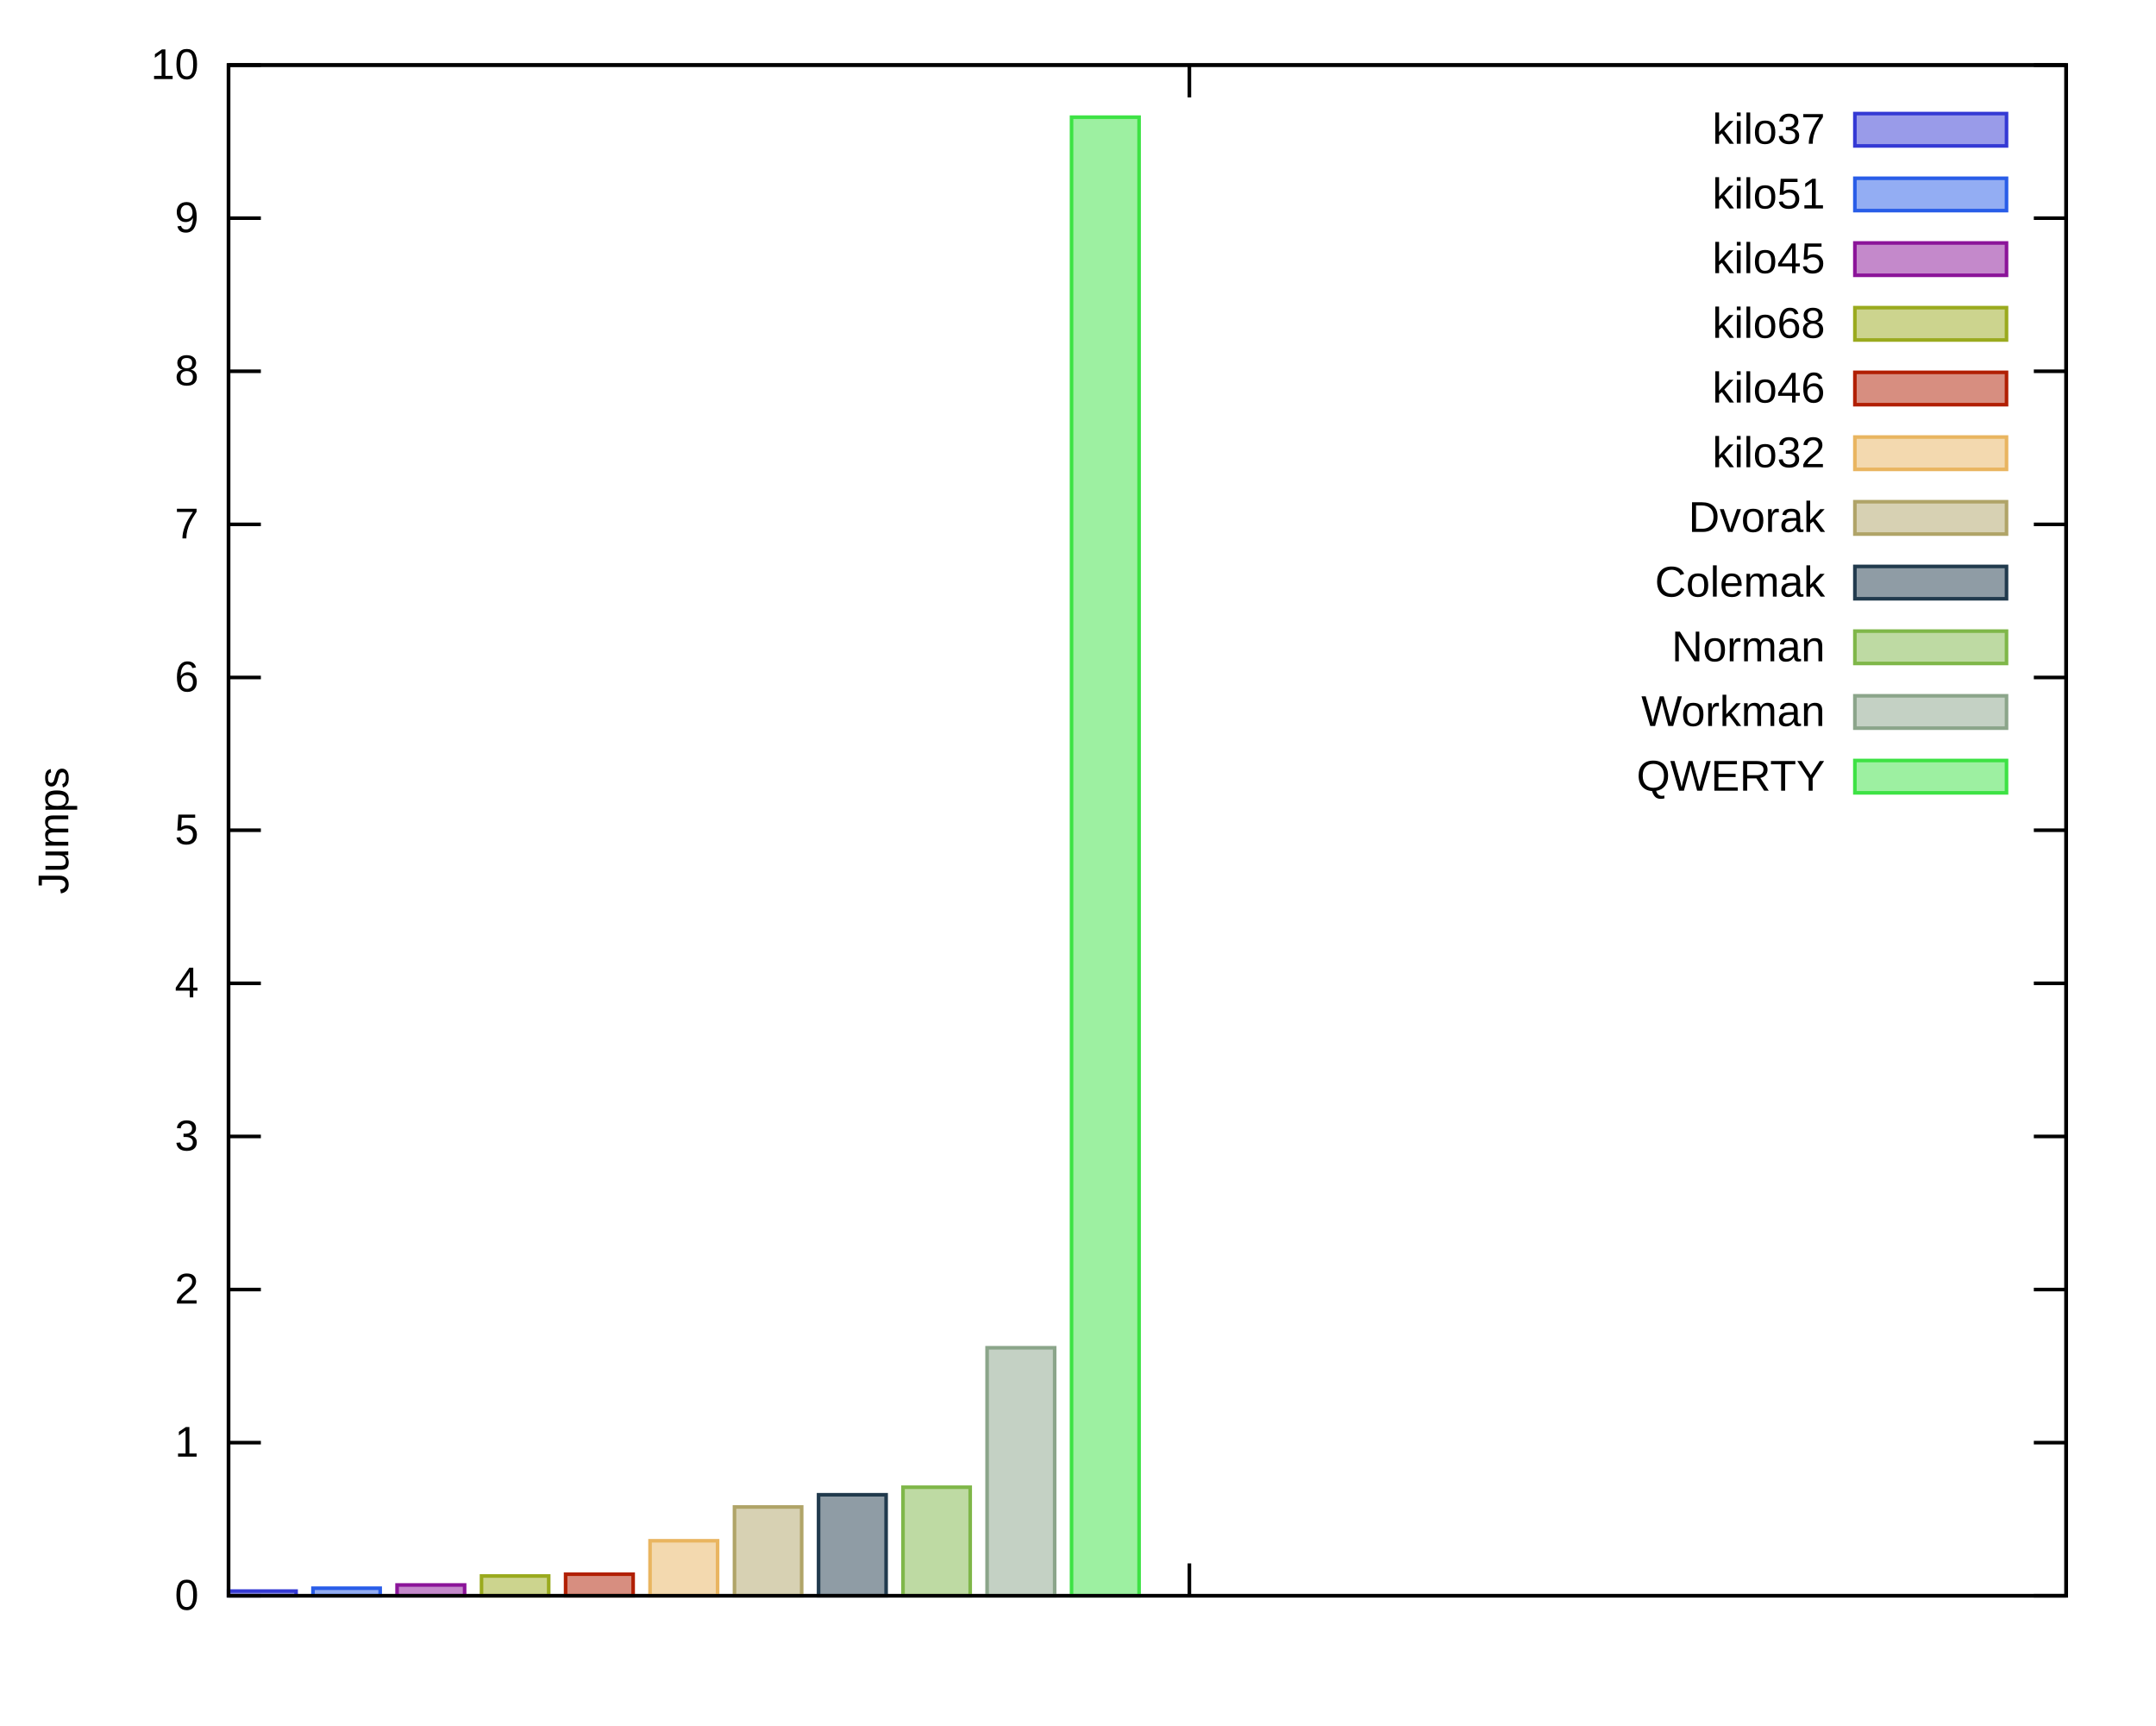
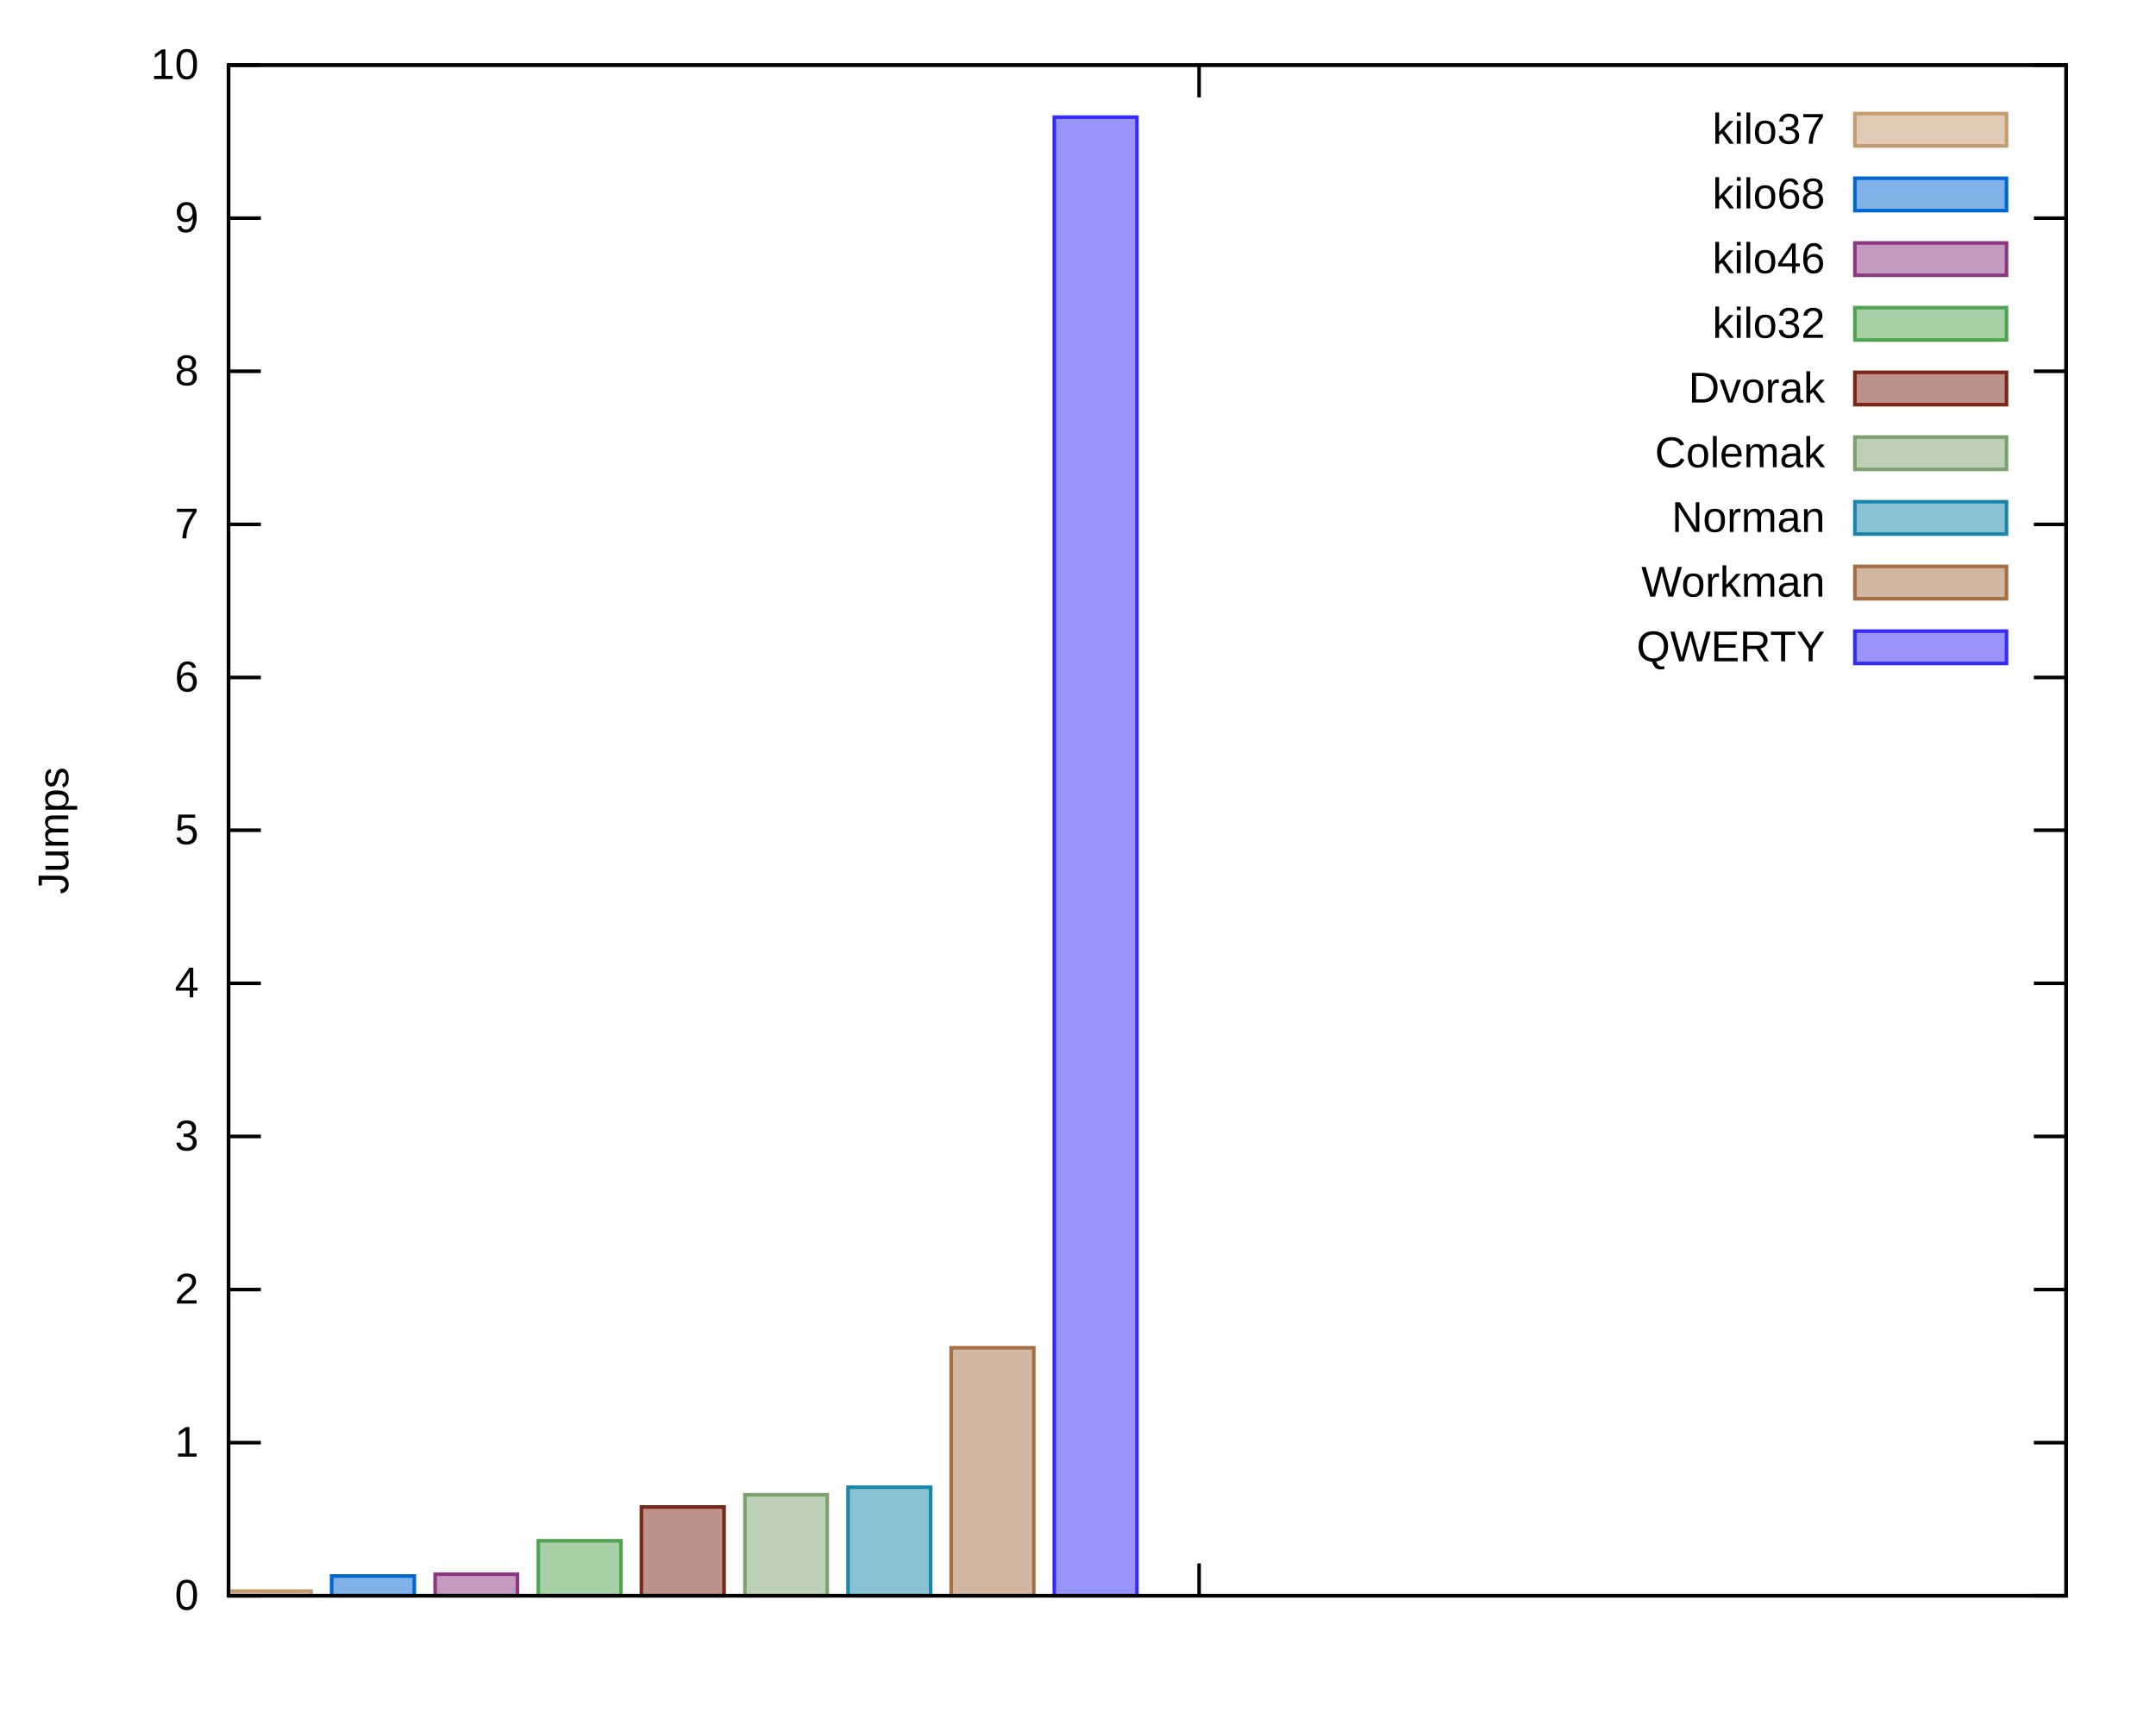
<svg xmlns="http://www.w3.org/2000/svg" xmlns:xlink="http://www.w3.org/1999/xlink" width="600" height="480" viewBox="0 0 600 480">
  <g id="gnuplot_canvas">
    <rect x="0" y="0" width="600" height="480" fill="none" />
    <defs>
      <circle id="gpDot" r="0.5" stroke-width="0.5" stroke="currentColor" />
      <path id="gpPt0" stroke-width="0.222" stroke="currentColor" d="M-1,0 h2 M0,-1 v2" />
      <path id="gpPt1" stroke-width="0.222" stroke="currentColor" d="M-1,-1 L1,1 M1,-1 L-1,1" />
      <path id="gpPt2" stroke-width="0.222" stroke="currentColor" d="M-1,0 L1,0 M0,-1 L0,1 M-1,-1 L1,1 M-1,1 L1,-1" />
      <rect id="gpPt3" stroke-width="0.222" stroke="currentColor" x="-1" y="-1" width="2" height="2" />
      <rect id="gpPt4" stroke-width="0.222" stroke="currentColor" fill="currentColor" x="-1" y="-1" width="2" height="2" />
      <circle id="gpPt5" stroke-width="0.222" stroke="currentColor" cx="0" cy="0" r="1" />
      <use xlink:href="#gpPt5" id="gpPt6" fill="currentColor" stroke="none" />
      <path id="gpPt7" stroke-width="0.222" stroke="currentColor" d="M0,-1.33 L-1.33,0.67 L1.33,0.67 z" />
      <use xlink:href="#gpPt7" id="gpPt8" fill="currentColor" stroke="none" />
      <use xlink:href="#gpPt7" id="gpPt9" stroke="currentColor" transform="rotate(180)" />
      <use xlink:href="#gpPt9" id="gpPt10" fill="currentColor" stroke="none" />
      <use xlink:href="#gpPt3" id="gpPt11" stroke="currentColor" transform="rotate(45)" />
      <use xlink:href="#gpPt11" id="gpPt12" fill="currentColor" stroke="none" />
      <path id="gpPt13" stroke-width="0.222" stroke="currentColor" d="M0,1.330 L1.265,0.411 L0.782,-1.067 L-0.782,-1.076 L-1.265,0.411 z" />
      <use xlink:href="#gpPt13" id="gpPt14" fill="currentColor" stroke="none" />
      <filter id="textbox" filterUnits="objectBoundingBox" x="0" y="0" height="1" width="1">
        <feFlood flood-color="white" flood-opacity="1" result="bgnd" />
        <feComposite in="SourceGraphic" in2="bgnd" operator="atop" />
      </filter>
      <filter id="greybox" filterUnits="objectBoundingBox" x="0" y="0" height="1" width="1">
        <feFlood flood-color="lightgrey" flood-opacity="1" result="grey" />
        <feComposite in="SourceGraphic" in2="grey" operator="atop" />
      </filter>
    </defs>
    <g fill="none" color="white" stroke="currentColor" stroke-width="1.00" stroke-linecap="butt" stroke-linejoin="miter">
</g>
    <g fill="none" color="black" stroke="currentColor" stroke-width="1.00" stroke-linecap="butt" stroke-linejoin="miter">
      <path stroke="black" d="M63.6,444.0 L72.6,444.0 M575.0,444.0 L566.0,444.0  " />
      <g transform="translate(55.3,447.9)" stroke="none" fill="black" font-family="Arial" font-size="12.00" text-anchor="end">
        <text>
          <tspan font-family="Arial"> 0</tspan>
        </text>
      </g>
    </g>
    <g fill="none" color="black" stroke="currentColor" stroke-width="1.00" stroke-linecap="butt" stroke-linejoin="miter">
      <path stroke="black" d="M63.6,401.4 L72.6,401.4 M575.0,401.4 L566.0,401.4  " />
      <g transform="translate(55.3,405.3)" stroke="none" fill="black" font-family="Arial" font-size="12.00" text-anchor="end">
        <text>
          <tspan font-family="Arial"> 1</tspan>
        </text>
      </g>
    </g>
    <g fill="none" color="black" stroke="currentColor" stroke-width="1.00" stroke-linecap="butt" stroke-linejoin="miter">
      <path stroke="black" d="M63.6,358.8 L72.6,358.8 M575.0,358.8 L566.0,358.8  " />
      <g transform="translate(55.3,362.7)" stroke="none" fill="black" font-family="Arial" font-size="12.00" text-anchor="end">
        <text>
          <tspan font-family="Arial"> 2</tspan>
        </text>
      </g>
    </g>
    <g fill="none" color="black" stroke="currentColor" stroke-width="1.00" stroke-linecap="butt" stroke-linejoin="miter">
      <path stroke="black" d="M63.6,316.2 L72.6,316.2 M575.0,316.2 L566.0,316.2  " />
      <g transform="translate(55.3,320.1)" stroke="none" fill="black" font-family="Arial" font-size="12.00" text-anchor="end">
        <text>
          <tspan font-family="Arial"> 3</tspan>
        </text>
      </g>
    </g>
    <g fill="none" color="black" stroke="currentColor" stroke-width="1.00" stroke-linecap="butt" stroke-linejoin="miter">
      <path stroke="black" d="M63.6,273.6 L72.6,273.6 M575.0,273.6 L566.0,273.6  " />
      <g transform="translate(55.3,277.5)" stroke="none" fill="black" font-family="Arial" font-size="12.00" text-anchor="end">
        <text>
          <tspan font-family="Arial"> 4</tspan>
        </text>
      </g>
    </g>
    <g fill="none" color="black" stroke="currentColor" stroke-width="1.00" stroke-linecap="butt" stroke-linejoin="miter">
      <path stroke="black" d="M63.6,231.0 L72.6,231.0 M575.0,231.0 L566.0,231.0  " />
      <g transform="translate(55.3,234.9)" stroke="none" fill="black" font-family="Arial" font-size="12.00" text-anchor="end">
        <text>
          <tspan font-family="Arial"> 5</tspan>
        </text>
      </g>
    </g>
    <g fill="none" color="black" stroke="currentColor" stroke-width="1.00" stroke-linecap="butt" stroke-linejoin="miter">
      <path stroke="black" d="M63.6,188.5 L72.6,188.5 M575.0,188.5 L566.0,188.5  " />
      <g transform="translate(55.3,192.4)" stroke="none" fill="black" font-family="Arial" font-size="12.00" text-anchor="end">
        <text>
          <tspan font-family="Arial"> 6</tspan>
        </text>
      </g>
    </g>
    <g fill="none" color="black" stroke="currentColor" stroke-width="1.00" stroke-linecap="butt" stroke-linejoin="miter">
      <path stroke="black" d="M63.6,145.9 L72.6,145.9 M575.0,145.9 L566.0,145.9  " />
      <g transform="translate(55.3,149.8)" stroke="none" fill="black" font-family="Arial" font-size="12.00" text-anchor="end">
        <text>
          <tspan font-family="Arial"> 7</tspan>
        </text>
      </g>
    </g>
    <g fill="none" color="black" stroke="currentColor" stroke-width="1.00" stroke-linecap="butt" stroke-linejoin="miter">
      <path stroke="black" d="M63.6,103.3 L72.6,103.3 M575.0,103.3 L566.0,103.3  " />
      <g transform="translate(55.3,107.2)" stroke="none" fill="black" font-family="Arial" font-size="12.00" text-anchor="end">
        <text>
          <tspan font-family="Arial"> 8</tspan>
        </text>
      </g>
    </g>
    <g fill="none" color="black" stroke="currentColor" stroke-width="1.00" stroke-linecap="butt" stroke-linejoin="miter">
      <path stroke="black" d="M63.6,60.7 L72.6,60.7 M575.0,60.7 L566.0,60.7  " />
      <g transform="translate(55.3,64.6)" stroke="none" fill="black" font-family="Arial" font-size="12.00" text-anchor="end">
        <text>
          <tspan font-family="Arial"> 9</tspan>
        </text>
      </g>
    </g>
    <g fill="none" color="black" stroke="currentColor" stroke-width="1.00" stroke-linecap="butt" stroke-linejoin="miter">
      <path stroke="black" d="M63.6,18.1 L72.6,18.1 M575.0,18.1 L566.0,18.1  " />
      <g transform="translate(55.3,22.0)" stroke="none" fill="black" font-family="Arial" font-size="12.00" text-anchor="end">
        <text>
          <tspan font-family="Arial"> 10</tspan>
        </text>
      </g>
    </g>
    <g fill="none" color="black" stroke="currentColor" stroke-width="1.00" stroke-linecap="butt" stroke-linejoin="miter">
-       <path stroke="black" d="M331.0,444.0 L331.0,435.0 M331.0,18.1 L331.0,27.1  " />
-       <g transform="translate(331.0,465.9)" stroke="none" fill="black" font-family="Arial" font-size="12.00" text-anchor="middle">
+       <path stroke="black" d="M333.7,444.0 L333.7,435.0 M333.7,18.1 L333.7,27.1  " />
+       <g transform="translate(333.7,465.9)" stroke="none" fill="black" font-family="Arial" font-size="12.00" text-anchor="middle">
        <text />
      </g>
    </g>
    <g fill="none" color="black" stroke="currentColor" stroke-width="1.00" stroke-linecap="butt" stroke-linejoin="miter">
</g>
    <g fill="none" color="black" stroke="currentColor" stroke-width="1.00" stroke-linecap="butt" stroke-linejoin="miter">
      <path stroke="black" d="M63.6,18.1 L63.6,444.0 L575.0,444.0 L575.0,18.1 L63.6,18.1 Z  " />
    </g>
    <g fill="none" color="black" stroke="currentColor" stroke-width="1.00" stroke-linecap="butt" stroke-linejoin="miter">
      <g transform="translate(19.0,231.1) rotate(270)" stroke="none" fill="black" font-family="Arial" font-size="12.00" text-anchor="middle">
        <text>
          <tspan font-family="Arial">Jumps</tspan>
        </text>
      </g>
    </g>
    <g fill="none" color="black" stroke="currentColor" stroke-width="1.00" stroke-linecap="butt" stroke-linejoin="miter">
</g>
    <g id="gnuplot_plot_1">
      <g fill="none" color="black" stroke="currentColor" stroke-width="1.00" stroke-linecap="butt" stroke-linejoin="miter">
        <g transform="translate(507.9,40.0)" stroke="none" fill="black" font-family="Arial" font-size="12.00" text-anchor="end">
          <text>
            <tspan font-family="Arial">kilo37</tspan>
          </text>
        </g>
      </g>
      <g fill="none" color="black" stroke="currentColor" stroke-width="1.00" stroke-linecap="butt" stroke-linejoin="miter">
        <g stroke="none" shape-rendering="crispEdges">
-           <polygon fill="rgb( 52,  57, 212)" fill-opacity="0.5" points="516.2,40.6 558.4,40.6 558.4,31.6 516.2,31.6 " />
-         </g>
-         <path stroke="rgb( 52,  57, 212)" d="M516.2,40.6 L558.4,40.6 L558.4,31.6 L516.2,31.6 L516.2,40.6 Z  " />
-       </g>
-       <g fill="none" color="black" stroke="currentColor" stroke-width="1.00" stroke-linecap="butt" stroke-linejoin="miter">
-         <g stroke="none" shape-rendering="crispEdges">
-           <polygon fill="rgb( 52,  57, 212)" fill-opacity="0.5" points="63.6,444.0 82.5,444.0 82.5,442.6 63.6,442.6 " />
-         </g>
-         <path stroke="rgb( 52,  57, 212)" d="M63.6,444.0 L63.6,442.7 L82.4,442.7 L82.4,444.0 L63.6,444.0 Z  " />
+           <polygon fill="rgb(195, 155, 111)" fill-opacity="0.5" points="516.2,40.6 558.4,40.6 558.4,31.6 516.2,31.6 " />
+         </g>
+         <path stroke="rgb(195, 155, 111)" d="M516.2,40.6 L558.4,40.6 L558.4,31.6 L516.2,31.6 L516.2,40.6 Z  " />
+       </g>
+       <g fill="none" color="black" stroke="currentColor" stroke-width="1.00" stroke-linecap="butt" stroke-linejoin="miter">
+         <g stroke="none" shape-rendering="crispEdges">
+           <polygon fill="rgb(195, 155, 111)" fill-opacity="0.5" points="63.6,444.0 86.7,444.0 86.7,442.6 63.6,442.6 " />
+         </g>
+         <path stroke="rgb(195, 155, 111)" d="M63.6,444.0 L63.6,442.7 L86.6,442.7 L86.6,444.0 L63.6,444.0 Z  " />
      </g>
    </g>
    <g id="gnuplot_plot_2">
      <g fill="none" color="black" stroke="currentColor" stroke-width="1.00" stroke-linecap="butt" stroke-linejoin="miter">
        <g transform="translate(507.9,58.0)" stroke="none" fill="black" font-family="Arial" font-size="12.00" text-anchor="end">
          <text>
-             <tspan font-family="Arial">kilo51</tspan>
-           </text>
-         </g>
-       </g>
-       <g fill="none" color="black" stroke="currentColor" stroke-width="1.00" stroke-linecap="butt" stroke-linejoin="miter">
-         <g stroke="none" shape-rendering="crispEdges">
-           <polygon fill="rgb( 41,  93, 232)" fill-opacity="0.5" points="516.2,58.6 558.4,58.6 558.4,49.6 516.2,49.6 " />
-         </g>
-         <path stroke="rgb( 41,  93, 232)" d="M516.2,58.6 L558.4,58.6 L558.4,49.6 L516.2,49.6 L516.2,58.6 Z  " />
-       </g>
-       <g fill="none" color="black" stroke="currentColor" stroke-width="1.00" stroke-linecap="butt" stroke-linejoin="miter">
-         <g stroke="none" shape-rendering="crispEdges">
-           <polygon fill="rgb( 41,  93, 232)" fill-opacity="0.5" points="87.1,444.0 105.9,444.0 105.9,441.8 87.1,441.8 " />
-         </g>
-         <path stroke="rgb( 41,  93, 232)" d="M87.1,444.0 L87.1,441.9 L105.8,441.9 L105.8,444.0 L87.1,444.0 Z  " />
+             <tspan font-family="Arial">kilo68</tspan>
+           </text>
+         </g>
+       </g>
+       <g fill="none" color="black" stroke="currentColor" stroke-width="1.00" stroke-linecap="butt" stroke-linejoin="miter">
+         <g stroke="none" shape-rendering="crispEdges">
+           <polygon fill="rgb(  2, 102, 208)" fill-opacity="0.5" points="516.2,58.6 558.4,58.6 558.4,49.6 516.2,49.6 " />
+         </g>
+         <path stroke="rgb(  2, 102, 208)" d="M516.2,58.6 L558.4,58.6 L558.4,49.6 L516.2,49.6 L516.2,58.6 Z  " />
+       </g>
+       <g fill="none" color="black" stroke="currentColor" stroke-width="1.00" stroke-linecap="butt" stroke-linejoin="miter">
+         <g stroke="none" shape-rendering="crispEdges">
+           <polygon fill="rgb(  2, 102, 208)" fill-opacity="0.5" points="92.3,444.0 115.4,444.0 115.4,438.4 92.3,438.4 " />
+         </g>
+         <path stroke="rgb(  2, 102, 208)" d="M92.3,444.0 L92.3,438.5 L115.3,438.5 L115.3,444.0 L92.3,444.0 Z  " />
      </g>
    </g>
    <g id="gnuplot_plot_3">
      <g fill="none" color="black" stroke="currentColor" stroke-width="1.00" stroke-linecap="butt" stroke-linejoin="miter">
        <g transform="translate(507.9,76.0)" stroke="none" fill="black" font-family="Arial" font-size="12.00" text-anchor="end">
          <text>
-             <tspan font-family="Arial">kilo45</tspan>
-           </text>
-         </g>
-       </g>
-       <g fill="none" color="black" stroke="currentColor" stroke-width="1.00" stroke-linecap="butt" stroke-linejoin="miter">
-         <g stroke="none" shape-rendering="crispEdges">
-           <polygon fill="rgb(139,  20, 153)" fill-opacity="0.5" points="516.2,76.6 558.4,76.6 558.4,67.6 516.2,67.6 " />
-         </g>
-         <path stroke="rgb(139,  20, 153)" d="M516.2,76.6 L558.4,76.6 L558.4,67.6 L516.2,67.6 L516.2,76.6 Z  " />
-       </g>
-       <g fill="none" color="black" stroke="currentColor" stroke-width="1.00" stroke-linecap="butt" stroke-linejoin="miter">
-         <g stroke="none" shape-rendering="crispEdges">
-           <polygon fill="rgb(139,  20, 153)" fill-opacity="0.5" points="110.5,444.0 129.4,444.0 129.4,440.9 110.5,440.9 " />
-         </g>
-         <path stroke="rgb(139,  20, 153)" d="M110.5,444.0 L110.5,441.0 L129.3,441.0 L129.3,444.0 L110.5,444.0 Z  " />
+             <tspan font-family="Arial">kilo46</tspan>
+           </text>
+         </g>
+       </g>
+       <g fill="none" color="black" stroke="currentColor" stroke-width="1.00" stroke-linecap="butt" stroke-linejoin="miter">
+         <g stroke="none" shape-rendering="crispEdges">
+           <polygon fill="rgb(139,  56, 129)" fill-opacity="0.5" points="516.2,76.6 558.4,76.6 558.4,67.6 516.2,67.6 " />
+         </g>
+         <path stroke="rgb(139,  56, 129)" d="M516.2,76.6 L558.4,76.6 L558.4,67.6 L516.2,67.6 L516.2,76.6 Z  " />
+       </g>
+       <g fill="none" color="black" stroke="currentColor" stroke-width="1.00" stroke-linecap="butt" stroke-linejoin="miter">
+         <g stroke="none" shape-rendering="crispEdges">
+           <polygon fill="rgb(139,  56, 129)" fill-opacity="0.5" points="121.1,444.0 144.1,444.0 144.1,437.9 121.1,437.9 " />
+         </g>
+         <path stroke="rgb(139,  56, 129)" d="M121.1,444.0 L121.1,438.0 L144.0,438.0 L144.0,444.0 L121.1,444.0 Z  " />
      </g>
    </g>
    <g id="gnuplot_plot_4">
      <g fill="none" color="black" stroke="currentColor" stroke-width="1.00" stroke-linecap="butt" stroke-linejoin="miter">
        <g transform="translate(507.9,94.0)" stroke="none" fill="black" font-family="Arial" font-size="12.00" text-anchor="end">
          <text>
-             <tspan font-family="Arial">kilo68</tspan>
-           </text>
-         </g>
-       </g>
-       <g fill="none" color="black" stroke="currentColor" stroke-width="1.00" stroke-linecap="butt" stroke-linejoin="miter">
-         <g stroke="none" shape-rendering="crispEdges">
-           <polygon fill="rgb(154, 170,  30)" fill-opacity="0.5" points="516.2,94.6 558.4,94.6 558.4,85.6 516.2,85.6 " />
-         </g>
-         <path stroke="rgb(154, 170,  30)" d="M516.2,94.6 L558.4,94.6 L558.4,85.6 L516.2,85.6 L516.2,94.6 Z  " />
-       </g>
-       <g fill="none" color="black" stroke="currentColor" stroke-width="1.00" stroke-linecap="butt" stroke-linejoin="miter">
-         <g stroke="none" shape-rendering="crispEdges">
-           <polygon fill="rgb(154, 170,  30)" fill-opacity="0.5" points="134.0,444.0 152.8,444.0 152.8,438.4 134.0,438.4 " />
-         </g>
-         <path stroke="rgb(154, 170,  30)" d="M134.0,444.0 L134.0,438.5 L152.7,438.5 L152.7,444.0 L134.0,444.0 Z  " />
+             <tspan font-family="Arial">kilo32</tspan>
+           </text>
+         </g>
+       </g>
+       <g fill="none" color="black" stroke="currentColor" stroke-width="1.00" stroke-linecap="butt" stroke-linejoin="miter">
+         <g stroke="none" shape-rendering="crispEdges">
+           <polygon fill="rgb( 80, 163,  80)" fill-opacity="0.5" points="516.2,94.6 558.4,94.6 558.4,85.6 516.2,85.6 " />
+         </g>
+         <path stroke="rgb( 80, 163,  80)" d="M516.2,94.6 L558.4,94.6 L558.4,85.6 L516.2,85.6 L516.2,94.6 Z  " />
+       </g>
+       <g fill="none" color="black" stroke="currentColor" stroke-width="1.00" stroke-linecap="butt" stroke-linejoin="miter">
+         <g stroke="none" shape-rendering="crispEdges">
+           <polygon fill="rgb( 80, 163,  80)" fill-opacity="0.5" points="149.8,444.0 172.9,444.0 172.9,428.6 149.8,428.6 " />
+         </g>
+         <path stroke="rgb( 80, 163,  80)" d="M149.8,444.0 L149.8,428.7 L172.8,428.7 L172.8,444.0 L149.8,444.0 Z  " />
      </g>
    </g>
    <g id="gnuplot_plot_5">
      <g fill="none" color="black" stroke="currentColor" stroke-width="1.00" stroke-linecap="butt" stroke-linejoin="miter">
        <g transform="translate(507.9,112.0)" stroke="none" fill="black" font-family="Arial" font-size="12.00" text-anchor="end">
          <text>
-             <tspan font-family="Arial">kilo46</tspan>
-           </text>
-         </g>
-       </g>
-       <g fill="none" color="black" stroke="currentColor" stroke-width="1.00" stroke-linecap="butt" stroke-linejoin="miter">
-         <g stroke="none" shape-rendering="crispEdges">
-           <polygon fill="rgb(177,  31,   3)" fill-opacity="0.5" points="516.2,112.6 558.4,112.6 558.4,103.6 516.2,103.6 " />
-         </g>
-         <path stroke="rgb(177,  31,   3)" d="M516.2,112.6 L558.4,112.6 L558.4,103.6 L516.2,103.6 L516.2,112.6 Z  " />
-       </g>
-       <g fill="none" color="black" stroke="currentColor" stroke-width="1.00" stroke-linecap="butt" stroke-linejoin="miter">
-         <g stroke="none" shape-rendering="crispEdges">
-           <polygon fill="rgb(177,  31,   3)" fill-opacity="0.5" points="157.4,444.0 176.3,444.0 176.3,437.9 157.4,437.9 " />
-         </g>
-         <path stroke="rgb(177,  31,   3)" d="M157.4,444.0 L157.4,438.0 L176.2,438.0 L176.2,444.0 L157.4,444.0 Z  " />
+             <tspan font-family="Arial">Dvorak</tspan>
+           </text>
+         </g>
+       </g>
+       <g fill="none" color="black" stroke="currentColor" stroke-width="1.00" stroke-linecap="butt" stroke-linejoin="miter">
+         <g stroke="none" shape-rendering="crispEdges">
+           <polygon fill="rgb(122,  39,  23)" fill-opacity="0.5" points="516.2,112.6 558.4,112.6 558.4,103.6 516.2,103.6 " />
+         </g>
+         <path stroke="rgb(122,  39,  23)" d="M516.2,112.6 L558.4,112.6 L558.4,103.6 L516.2,103.6 L516.2,112.6 Z  " />
+       </g>
+       <g fill="none" color="black" stroke="currentColor" stroke-width="1.00" stroke-linecap="butt" stroke-linejoin="miter">
+         <g stroke="none" shape-rendering="crispEdges">
+           <polygon fill="rgb(122,  39,  23)" fill-opacity="0.5" points="178.5,444.0 201.6,444.0 201.6,419.2 178.5,419.2 " />
+         </g>
+         <path stroke="rgb(122,  39,  23)" d="M178.5,444.0 L178.5,419.3 L201.5,419.3 L201.5,444.0 L178.5,444.0 Z  " />
      </g>
    </g>
    <g id="gnuplot_plot_6">
      <g fill="none" color="black" stroke="currentColor" stroke-width="1.00" stroke-linecap="butt" stroke-linejoin="miter">
        <g transform="translate(507.9,130.0)" stroke="none" fill="black" font-family="Arial" font-size="12.00" text-anchor="end">
          <text>
-             <tspan font-family="Arial">kilo32</tspan>
-           </text>
-         </g>
-       </g>
-       <g fill="none" color="black" stroke="currentColor" stroke-width="1.00" stroke-linecap="butt" stroke-linejoin="miter">
-         <g stroke="none" shape-rendering="crispEdges">
-           <polygon fill="rgb(233, 181,  96)" fill-opacity="0.5" points="516.2,130.6 558.4,130.6 558.4,121.6 516.2,121.6 " />
-         </g>
-         <path stroke="rgb(233, 181,  96)" d="M516.2,130.6 L558.4,130.6 L558.4,121.6 L516.2,121.6 L516.2,130.6 Z  " />
-       </g>
-       <g fill="none" color="black" stroke="currentColor" stroke-width="1.00" stroke-linecap="butt" stroke-linejoin="miter">
-         <g stroke="none" shape-rendering="crispEdges">
-           <polygon fill="rgb(233, 181,  96)" fill-opacity="0.5" points="180.9,444.0 199.8,444.0 199.8,428.6 180.9,428.6 " />
-         </g>
-         <path stroke="rgb(233, 181,  96)" d="M180.9,444.0 L180.9,428.7 L199.7,428.7 L199.7,444.0 L180.9,444.0 Z  " />
+             <tspan font-family="Arial">Colemak</tspan>
+           </text>
+         </g>
+       </g>
+       <g fill="none" color="black" stroke="currentColor" stroke-width="1.00" stroke-linecap="butt" stroke-linejoin="miter">
+         <g stroke="none" shape-rendering="crispEdges">
+           <polygon fill="rgb(125, 160, 111)" fill-opacity="0.5" points="516.2,130.6 558.4,130.6 558.4,121.6 516.2,121.6 " />
+         </g>
+         <path stroke="rgb(125, 160, 111)" d="M516.2,130.6 L558.4,130.6 L558.4,121.6 L516.2,121.6 L516.2,130.6 Z  " />
+       </g>
+       <g fill="none" color="black" stroke="currentColor" stroke-width="1.00" stroke-linecap="butt" stroke-linejoin="miter">
+         <g stroke="none" shape-rendering="crispEdges">
+           <polygon fill="rgb(125, 160, 111)" fill-opacity="0.5" points="207.3,444.0 230.3,444.0 230.3,415.8 207.3,415.8 " />
+         </g>
+         <path stroke="rgb(125, 160, 111)" d="M207.3,444.0 L207.3,415.9 L230.2,415.9 L230.2,444.0 L207.3,444.0 Z  " />
      </g>
    </g>
    <g id="gnuplot_plot_7">
      <g fill="none" color="black" stroke="currentColor" stroke-width="1.00" stroke-linecap="butt" stroke-linejoin="miter">
        <g transform="translate(507.9,148.0)" stroke="none" fill="black" font-family="Arial" font-size="12.00" text-anchor="end">
          <text>
-             <tspan font-family="Arial">Dvorak</tspan>
-           </text>
-         </g>
-       </g>
-       <g fill="none" color="black" stroke="currentColor" stroke-width="1.00" stroke-linecap="butt" stroke-linejoin="miter">
-         <g stroke="none" shape-rendering="crispEdges">
-           <polygon fill="rgb(176, 164, 104)" fill-opacity="0.5" points="516.2,148.6 558.4,148.6 558.4,139.6 516.2,139.6 " />
-         </g>
-         <path stroke="rgb(176, 164, 104)" d="M516.2,148.6 L558.4,148.6 L558.4,139.6 L516.2,139.6 L516.2,148.6 Z  " />
-       </g>
-       <g fill="none" color="black" stroke="currentColor" stroke-width="1.00" stroke-linecap="butt" stroke-linejoin="miter">
-         <g stroke="none" shape-rendering="crispEdges">
-           <polygon fill="rgb(176, 164, 104)" fill-opacity="0.5" points="204.4,444.0 223.2,444.0 223.2,419.2 204.4,419.2 " />
-         </g>
-         <path stroke="rgb(176, 164, 104)" d="M204.4,444.0 L204.4,419.3 L223.1,419.3 L223.1,444.0 L204.4,444.0 Z  " />
+             <tspan font-family="Arial">Norman</tspan>
+           </text>
+         </g>
+       </g>
+       <g fill="none" color="black" stroke="currentColor" stroke-width="1.00" stroke-linecap="butt" stroke-linejoin="miter">
+         <g stroke="none" shape-rendering="crispEdges">
+           <polygon fill="rgb( 25, 134, 169)" fill-opacity="0.5" points="516.2,148.6 558.4,148.6 558.4,139.6 516.2,139.6 " />
+         </g>
+         <path stroke="rgb( 25, 134, 169)" d="M516.2,148.6 L558.4,148.6 L558.4,139.6 L516.2,139.6 L516.2,148.6 Z  " />
+       </g>
+       <g fill="none" color="black" stroke="currentColor" stroke-width="1.00" stroke-linecap="butt" stroke-linejoin="miter">
+         <g stroke="none" shape-rendering="crispEdges">
+           <polygon fill="rgb( 25, 134, 169)" fill-opacity="0.5" points="236.0,444.0 259.1,444.0 259.1,413.7 236.0,413.7 " />
+         </g>
+         <path stroke="rgb( 25, 134, 169)" d="M236.0,444.0 L236.0,413.8 L259.0,413.8 L259.0,444.0 L236.0,444.0 Z  " />
      </g>
    </g>
    <g id="gnuplot_plot_8">
      <g fill="none" color="black" stroke="currentColor" stroke-width="1.00" stroke-linecap="butt" stroke-linejoin="miter">
        <g transform="translate(507.9,166.0)" stroke="none" fill="black" font-family="Arial" font-size="12.00" text-anchor="end">
          <text>
-             <tspan font-family="Arial">Colemak</tspan>
-           </text>
-         </g>
-       </g>
-       <g fill="none" color="black" stroke="currentColor" stroke-width="1.00" stroke-linecap="butt" stroke-linejoin="miter">
-         <g stroke="none" shape-rendering="crispEdges">
-           <polygon fill="rgb( 33,  58,  77)" fill-opacity="0.5" points="516.2,166.6 558.4,166.6 558.4,157.6 516.2,157.6 " />
-         </g>
-         <path stroke="rgb( 33,  58,  77)" d="M516.2,166.6 L558.4,166.6 L558.4,157.6 L516.2,157.6 L516.2,166.6 Z  " />
-       </g>
-       <g fill="none" color="black" stroke="currentColor" stroke-width="1.00" stroke-linecap="butt" stroke-linejoin="miter">
-         <g stroke="none" shape-rendering="crispEdges">
-           <polygon fill="rgb( 33,  58,  77)" fill-opacity="0.5" points="227.8,444.0 246.7,444.0 246.7,415.8 227.8,415.8 " />
-         </g>
-         <path stroke="rgb( 33,  58,  77)" d="M227.8,444.0 L227.8,415.9 L246.6,415.9 L246.6,444.0 L227.8,444.0 Z  " />
+             <tspan font-family="Arial">Workman</tspan>
+           </text>
+         </g>
+       </g>
+       <g fill="none" color="black" stroke="currentColor" stroke-width="1.00" stroke-linecap="butt" stroke-linejoin="miter">
+         <g stroke="none" shape-rendering="crispEdges">
+           <polygon fill="rgb(165, 110,  68)" fill-opacity="0.5" points="516.2,166.6 558.4,166.6 558.4,157.6 516.2,157.6 " />
+         </g>
+         <path stroke="rgb(165, 110,  68)" d="M516.2,166.6 L558.4,166.6 L558.4,157.6 L516.2,157.6 L516.2,166.6 Z  " />
+       </g>
+       <g fill="none" color="black" stroke="currentColor" stroke-width="1.00" stroke-linecap="butt" stroke-linejoin="miter">
+         <g stroke="none" shape-rendering="crispEdges">
+           <polygon fill="rgb(165, 110,  68)" fill-opacity="0.5" points="264.7,444.0 287.8,444.0 287.8,374.9 264.7,374.9 " />
+         </g>
+         <path stroke="rgb(165, 110,  68)" d="M264.7,444.0 L264.7,375.0 L287.7,375.0 L287.7,444.0 L264.7,444.0 Z  " />
      </g>
    </g>
    <g id="gnuplot_plot_9">
      <g fill="none" color="black" stroke="currentColor" stroke-width="1.00" stroke-linecap="butt" stroke-linejoin="miter">
        <g transform="translate(507.9,184.0)" stroke="none" fill="black" font-family="Arial" font-size="12.00" text-anchor="end">
          <text>
-             <tspan font-family="Arial">Norman</tspan>
-           </text>
-         </g>
-       </g>
-       <g fill="none" color="black" stroke="currentColor" stroke-width="1.00" stroke-linecap="butt" stroke-linejoin="miter">
-         <g stroke="none" shape-rendering="crispEdges">
-           <polygon fill="rgb(127, 183,  73)" fill-opacity="0.5" points="516.2,184.6 558.4,184.6 558.4,175.6 516.2,175.6 " />
-         </g>
-         <path stroke="rgb(127, 183,  73)" d="M516.2,184.6 L558.4,184.6 L558.4,175.6 L516.2,175.6 L516.2,184.6 Z  " />
-       </g>
-       <g fill="none" color="black" stroke="currentColor" stroke-width="1.00" stroke-linecap="butt" stroke-linejoin="miter">
-         <g stroke="none" shape-rendering="crispEdges">
-           <polygon fill="rgb(127, 183,  73)" fill-opacity="0.5" points="251.3,444.0 270.1,444.0 270.1,413.7 251.3,413.7 " />
-         </g>
-         <path stroke="rgb(127, 183,  73)" d="M251.3,444.0 L251.3,413.8 L270.0,413.8 L270.0,444.0 L251.3,444.0 Z  " />
+             <tspan font-family="Arial">QWERTY</tspan>
+           </text>
+         </g>
+       </g>
+       <g fill="none" color="black" stroke="currentColor" stroke-width="1.00" stroke-linecap="butt" stroke-linejoin="miter">
+         <g stroke="none" shape-rendering="crispEdges">
+           <polygon fill="rgb( 52,  43, 246)" fill-opacity="0.5" points="516.2,184.6 558.4,184.6 558.4,175.6 516.2,175.6 " />
+         </g>
+         <path stroke="rgb( 52,  43, 246)" d="M516.2,184.6 L558.4,184.6 L558.4,175.6 L516.2,175.6 L516.2,184.6 Z  " />
+       </g>
+       <g fill="none" color="black" stroke="currentColor" stroke-width="1.00" stroke-linecap="butt" stroke-linejoin="miter">
+         <g stroke="none" shape-rendering="crispEdges">
+           <polygon fill="rgb( 52,  43, 246)" fill-opacity="0.5" points="293.4,444.0 316.5,444.0 316.5,32.5 293.4,32.5 " />
+         </g>
+         <path stroke="rgb( 52,  43, 246)" d="M293.4,444.0 L293.4,32.6 L316.4,32.6 L316.4,444.0 L293.4,444.0 Z  " />
      </g>
    </g>
    <g id="gnuplot_plot_10">
-       <g fill="none" color="black" stroke="currentColor" stroke-width="1.00" stroke-linecap="butt" stroke-linejoin="miter">
-         <g transform="translate(507.9,202.0)" stroke="none" fill="black" font-family="Arial" font-size="12.00" text-anchor="end">
-           <text>
-             <tspan font-family="Arial">Workman</tspan>
-           </text>
-         </g>
-       </g>
-       <g fill="none" color="black" stroke="currentColor" stroke-width="1.00" stroke-linecap="butt" stroke-linejoin="miter">
-         <g stroke="none" shape-rendering="crispEdges">
-           <polygon fill="rgb(139, 165, 138)" fill-opacity="0.5" points="516.2,202.6 558.4,202.6 558.4,193.6 516.2,193.6 " />
-         </g>
-         <path stroke="rgb(139, 165, 138)" d="M516.2,202.6 L558.4,202.6 L558.4,193.6 L516.2,193.6 L516.2,202.6 Z  " />
-       </g>
-       <g fill="none" color="black" stroke="currentColor" stroke-width="1.00" stroke-linecap="butt" stroke-linejoin="miter">
-         <g stroke="none" shape-rendering="crispEdges">
-           <polygon fill="rgb(139, 165, 138)" fill-opacity="0.5" points="274.7,444.0 293.6,444.0 293.6,374.9 274.7,374.9 " />
-         </g>
-         <path stroke="rgb(139, 165, 138)" d="M274.7,444.0 L274.7,375.0 L293.5,375.0 L293.5,444.0 L274.7,444.0 Z  " />
-       </g>
-     </g>
-     <g id="gnuplot_plot_11">
-       <g fill="none" color="black" stroke="currentColor" stroke-width="1.00" stroke-linecap="butt" stroke-linejoin="miter">
-         <g transform="translate(507.9,220.0)" stroke="none" fill="black" font-family="Arial" font-size="12.00" text-anchor="end">
-           <text>
-             <tspan font-family="Arial">QWERTY</tspan>
-           </text>
-         </g>
-       </g>
-       <g fill="none" color="black" stroke="currentColor" stroke-width="1.00" stroke-linecap="butt" stroke-linejoin="miter">
-         <g stroke="none" shape-rendering="crispEdges">
-           <polygon fill="rgb( 61, 226,  68)" fill-opacity="0.5" points="516.2,220.6 558.4,220.6 558.4,211.6 516.2,211.6 " />
-         </g>
-         <path stroke="rgb( 61, 226,  68)" d="M516.2,220.6 L558.4,220.6 L558.4,211.6 L516.2,211.6 L516.2,220.6 Z  " />
-       </g>
-       <g fill="none" color="black" stroke="currentColor" stroke-width="1.00" stroke-linecap="butt" stroke-linejoin="miter">
-         <g stroke="none" shape-rendering="crispEdges">
-           <polygon fill="rgb( 61, 226,  68)" fill-opacity="0.5" points="298.2,444.0 317.1,444.0 317.1,32.5 298.2,32.5 " />
-         </g>
-         <path stroke="rgb( 61, 226,  68)" d="M298.2,444.0 L298.2,32.6 L317.0,32.6 L317.0,444.0 L298.2,444.0 Z  " />
-       </g>
-     </g>
-     <g id="gnuplot_plot_12">
      <g fill="none" color="black" stroke="currentColor" stroke-width="1.00" stroke-linecap="butt" stroke-linejoin="miter">
</g>
    </g>
    <g fill="none" color="white" stroke="rgb(  0,   0,   0)" stroke-width="2.00" stroke-linecap="butt" stroke-linejoin="miter">
</g>
    <g fill="none" color="black" stroke="currentColor" stroke-width="2.00" stroke-linecap="butt" stroke-linejoin="miter">
</g>
    <g fill="none" color="black" stroke="black" stroke-width="1.00" stroke-linecap="butt" stroke-linejoin="miter">
</g>
    <g fill="none" color="black" stroke="currentColor" stroke-width="1.00" stroke-linecap="butt" stroke-linejoin="miter">
      <path stroke="black" d="M63.6,18.1 L63.6,444.0 L575.0,444.0 L575.0,18.1 L63.6,18.1 Z  " />
    </g>
    <g fill="none" color="black" stroke="currentColor" stroke-width="1.00" stroke-linecap="butt" stroke-linejoin="miter">
</g>
  </g>
</svg>
